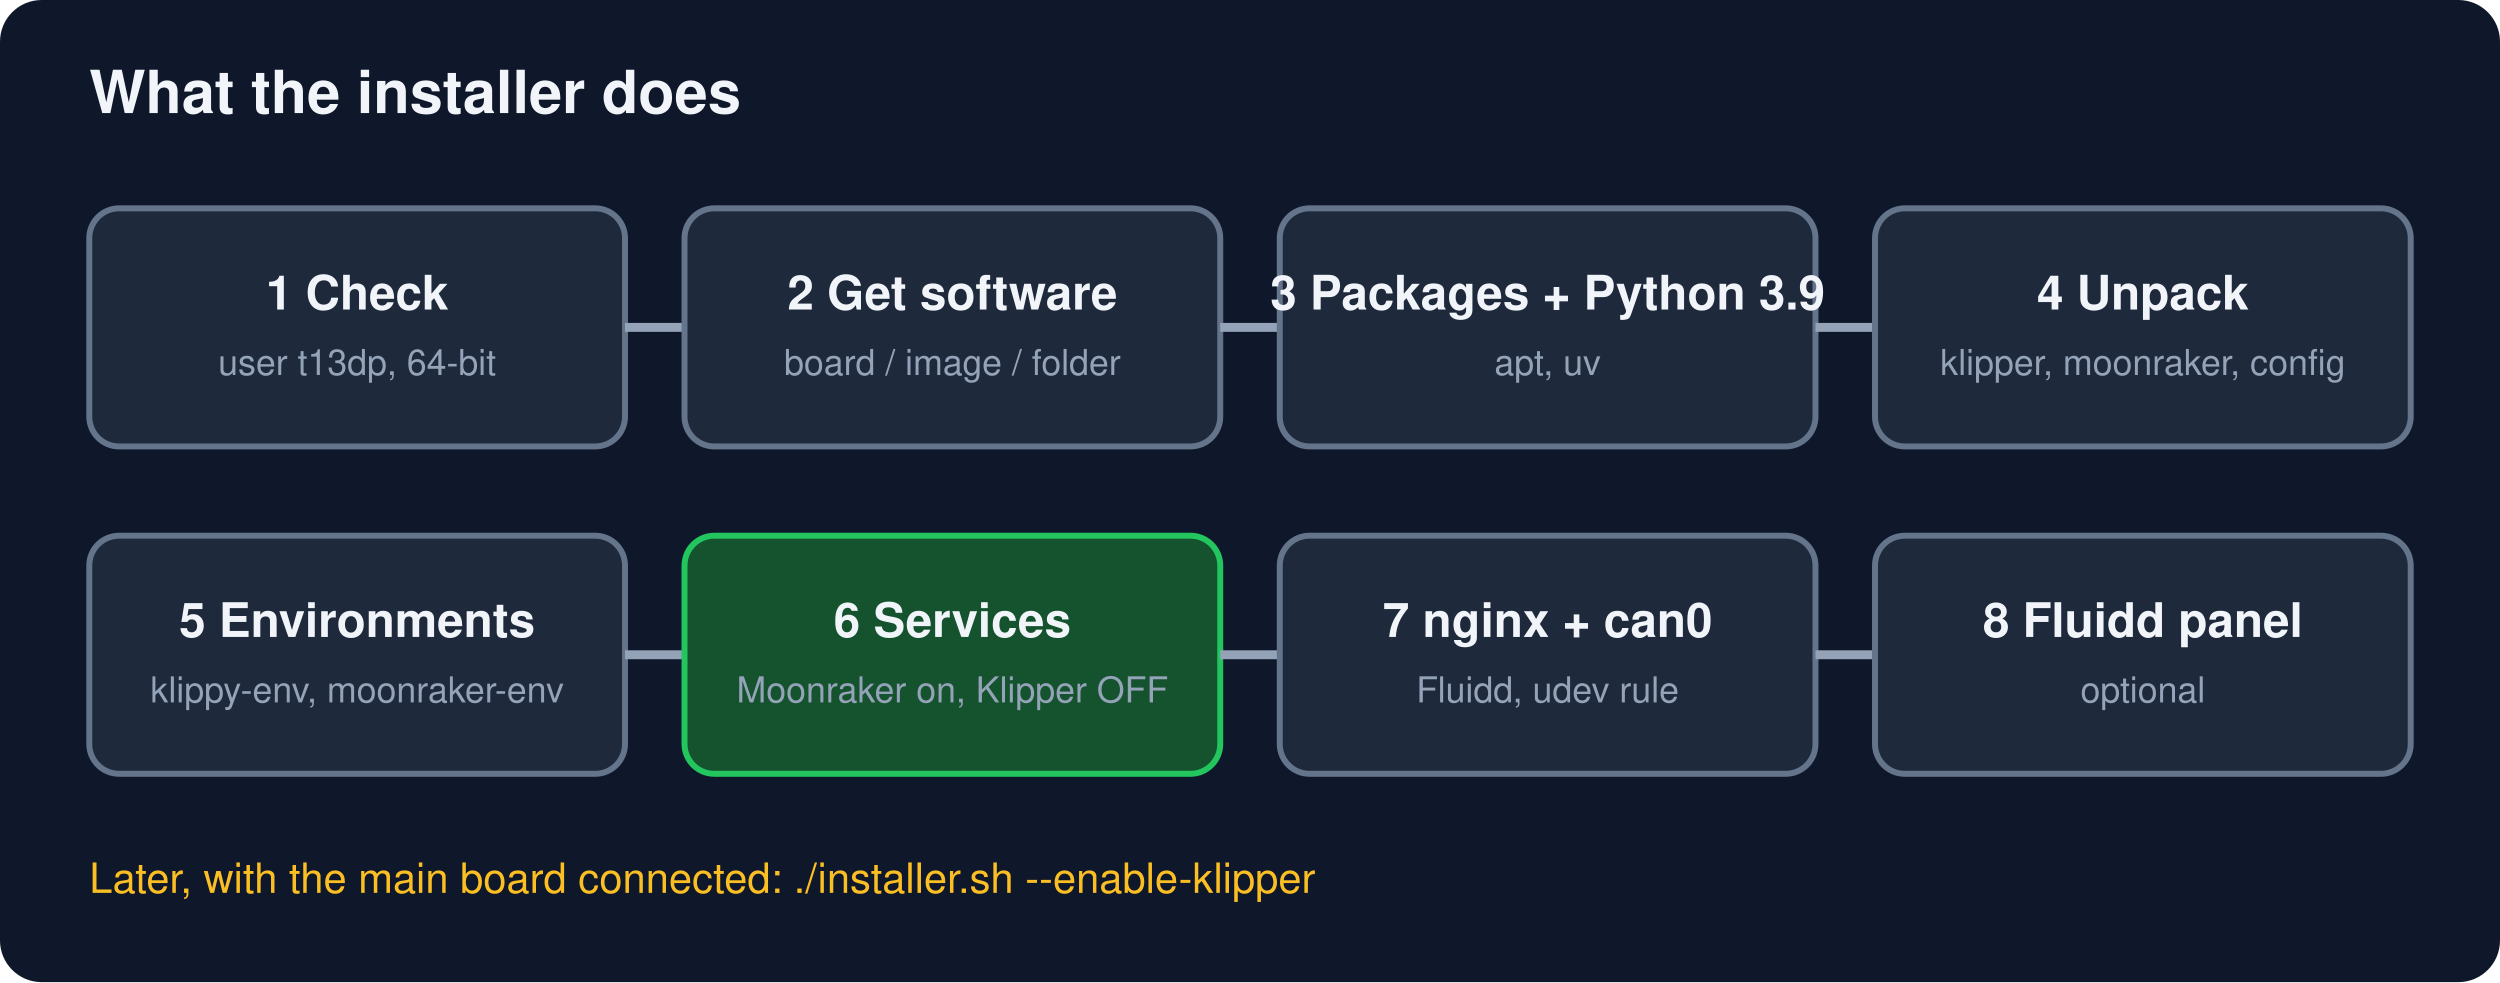
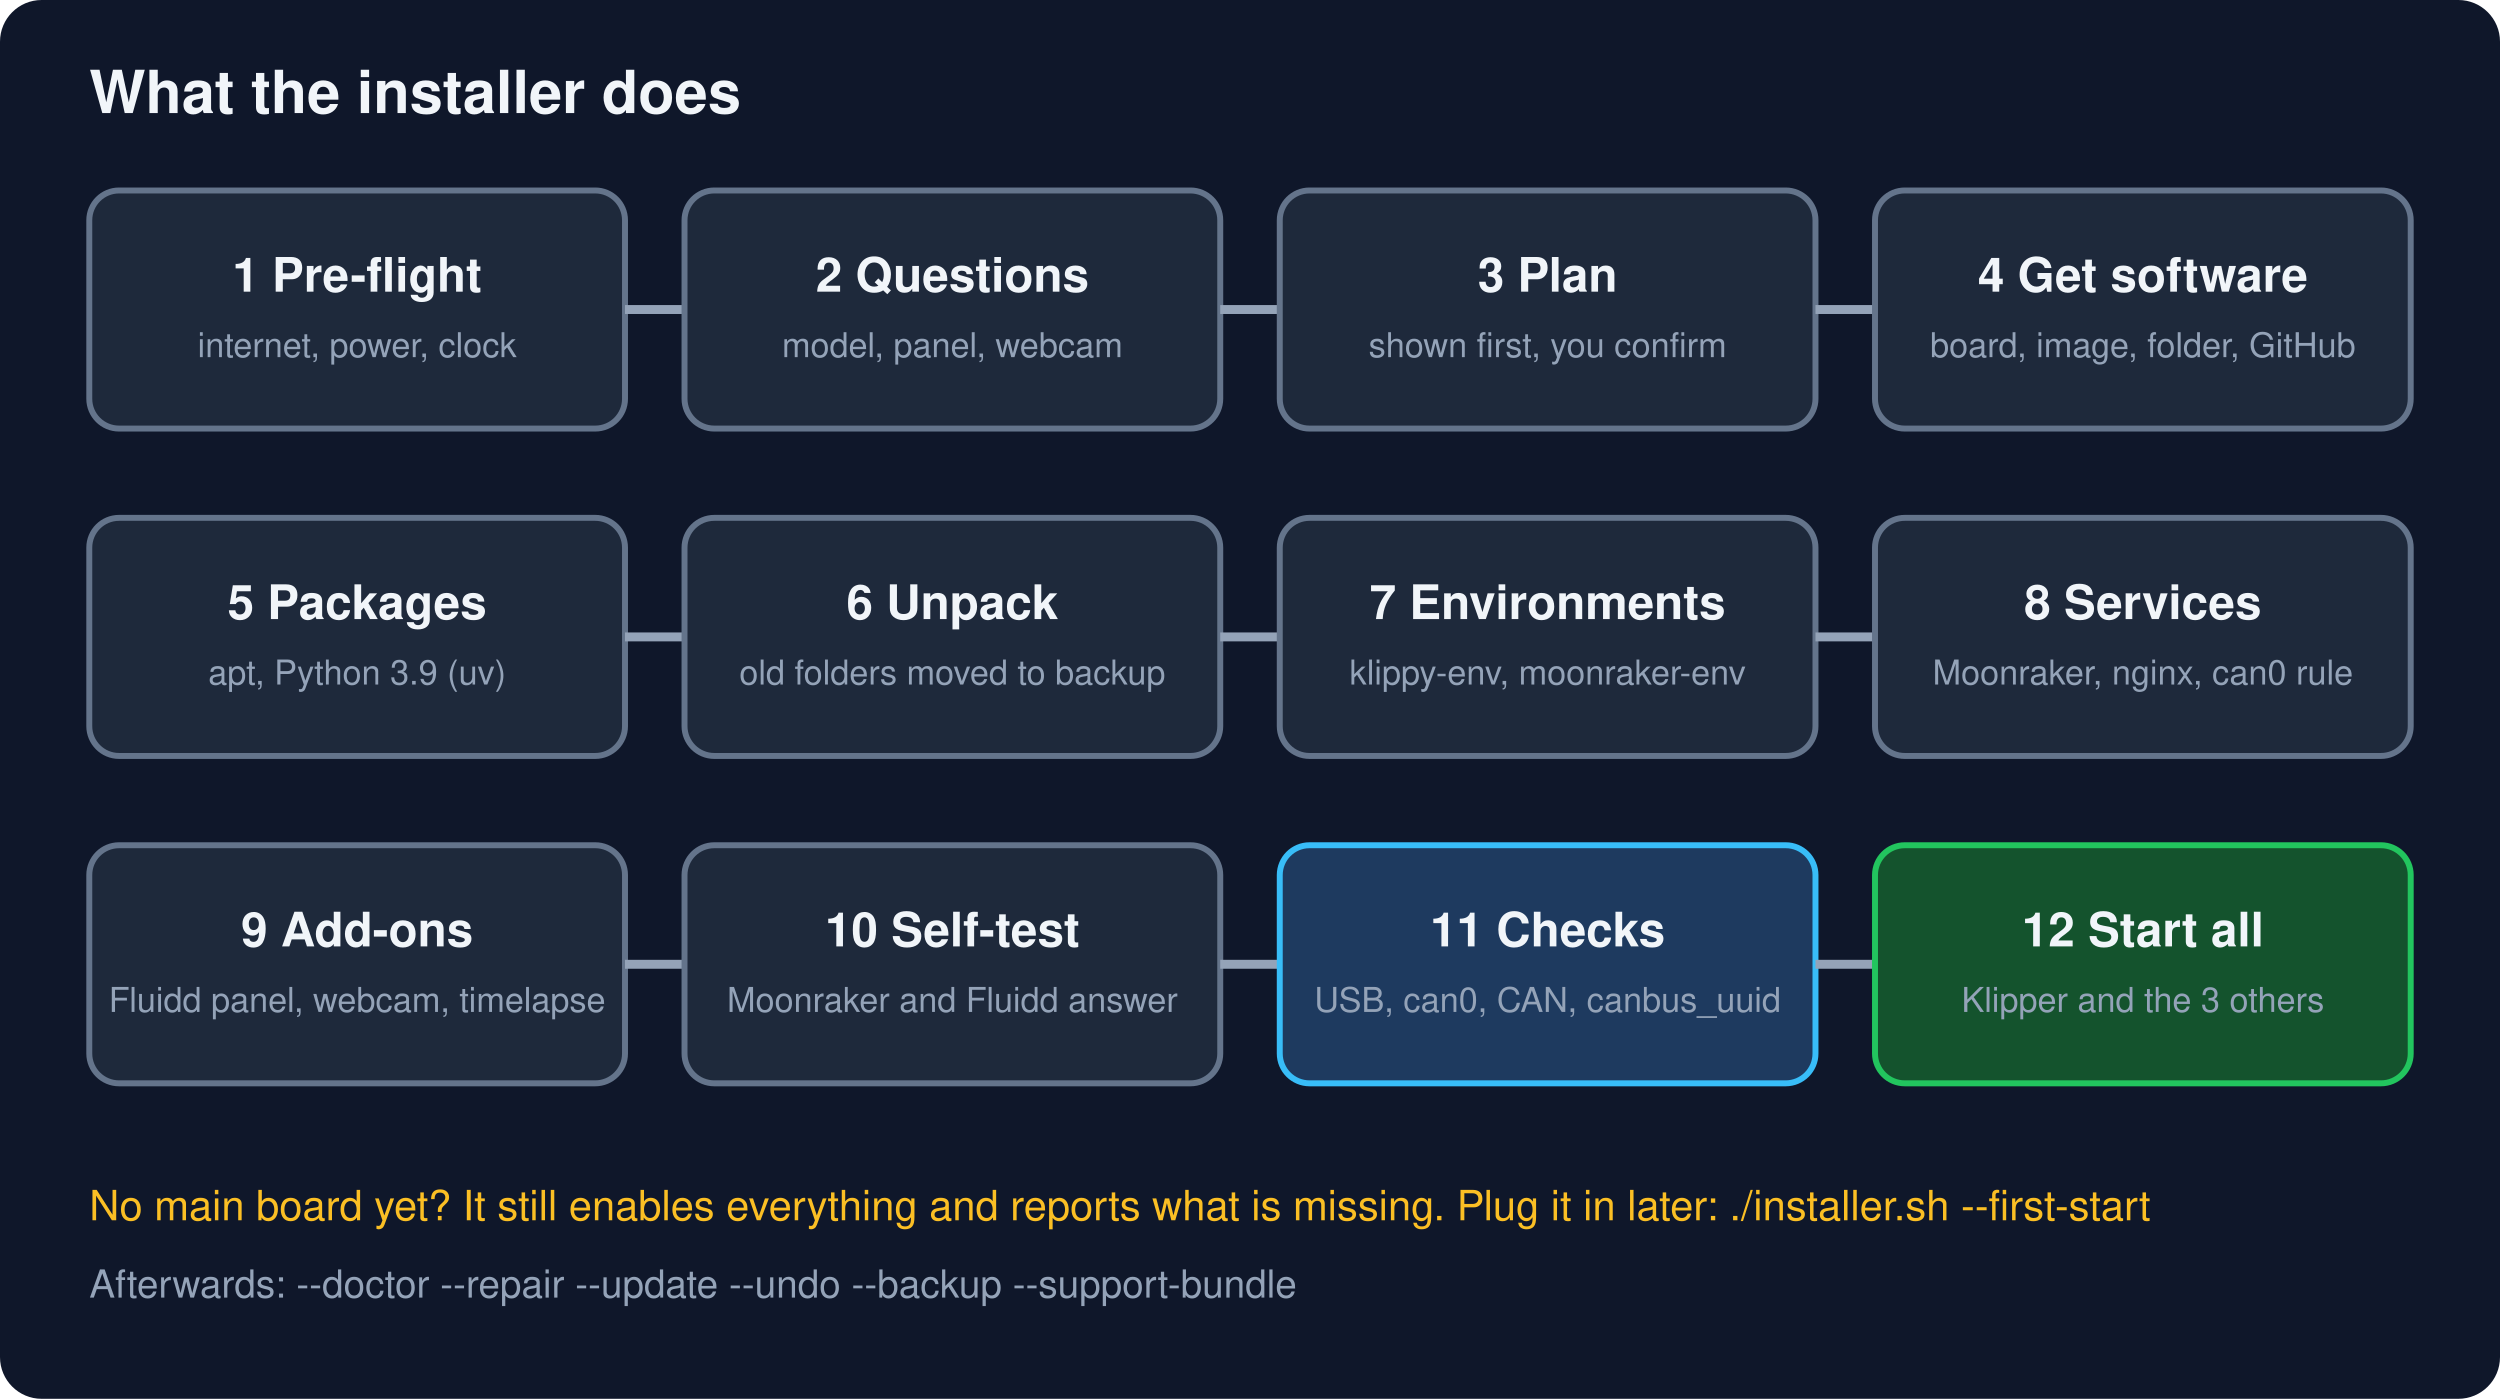
- <svg xmlns="http://www.w3.org/2000/svg" viewBox="0 0 840 330" width="840" height="330" font-family="Helvetica,Arial,sans-serif">
-   <rect width="840" height="330" rx="14" fill="#0f172a" />
+ <svg xmlns="http://www.w3.org/2000/svg" viewBox="0 0 840 470" width="840" height="470" font-family="Helvetica,Arial,sans-serif">
+   <rect width="840" height="470" rx="14" fill="#0f172a" />
  <text x="30" y="38" fill="#f1f5f9" font-size="20" font-weight="700">What the installer does</text>
-   <rect x="30" y="70" width="180" height="80" rx="10" fill="#1e293b" stroke="#64748b" stroke-width="2" />
-   <text x="120.0" y="104.0" text-anchor="middle" fill="#f1f5f9" font-size="16" font-weight="600">1  Check</text>
-   <text x="120.0" y="126.0" text-anchor="middle" fill="#94a3b8" font-size="12">user t13dp, 64-bit</text>
-   <line x1="210" y1="110" x2="230" y2="110" stroke="#94a3b8" stroke-width="3" />
-   <rect x="230" y="70" width="180" height="80" rx="10" fill="#1e293b" stroke="#64748b" stroke-width="2" />
-   <text x="320.0" y="104.0" text-anchor="middle" fill="#f1f5f9" font-size="16" font-weight="600">2  Get software</text>
-   <text x="320.0" y="126.0" text-anchor="middle" fill="#94a3b8" font-size="12">board / image / folder</text>
-   <line x1="410" y1="110" x2="430" y2="110" stroke="#94a3b8" stroke-width="3" />
-   <rect x="430" y="70" width="180" height="80" rx="10" fill="#1e293b" stroke="#64748b" stroke-width="2" />
-   <text x="520.0" y="104.0" text-anchor="middle" fill="#f1f5f9" font-size="16" font-weight="600">3  Packages + Python 3.9</text>
-   <text x="520.0" y="126.0" text-anchor="middle" fill="#94a3b8" font-size="12">apt, uv</text>
-   <line x1="610" y1="110" x2="630" y2="110" stroke="#94a3b8" stroke-width="3" />
-   <rect x="630" y="70" width="180" height="80" rx="10" fill="#1e293b" stroke="#64748b" stroke-width="2" />
-   <text x="720.0" y="104.0" text-anchor="middle" fill="#f1f5f9" font-size="16" font-weight="600">4  Unpack</text>
-   <text x="720.0" y="126.0" text-anchor="middle" fill="#94a3b8" font-size="12">klipper, moonraker, config</text>
-   <rect x="30" y="180" width="180" height="80" rx="10" fill="#1e293b" stroke="#64748b" stroke-width="2" />
-   <text x="120.0" y="214.0" text-anchor="middle" fill="#f1f5f9" font-size="16" font-weight="600">5  Environments</text>
-   <text x="120.0" y="236.0" text-anchor="middle" fill="#94a3b8" font-size="12">klippy-env, moonraker-env</text>
-   <line x1="210" y1="220" x2="230" y2="220" stroke="#94a3b8" stroke-width="3" />
-   <rect x="230" y="180" width="180" height="80" rx="10" fill="#14532d" stroke="#22c55e" stroke-width="2" />
-   <text x="320.0" y="214.0" text-anchor="middle" fill="#f1f5f9" font-size="16" font-weight="600">6  Services</text>
-   <text x="320.0" y="236.0" text-anchor="middle" fill="#94a3b8" font-size="12">Moonraker on, Klipper OFF</text>
-   <line x1="410" y1="220" x2="430" y2="220" stroke="#94a3b8" stroke-width="3" />
-   <rect x="430" y="180" width="180" height="80" rx="10" fill="#1e293b" stroke="#64748b" stroke-width="2" />
-   <text x="520.0" y="214.0" text-anchor="middle" fill="#f1f5f9" font-size="16" font-weight="600">7  nginx + can0</text>
-   <text x="520.0" y="236.0" text-anchor="middle" fill="#94a3b8" font-size="12">Fluidd, udev rule</text>
-   <line x1="610" y1="220" x2="630" y2="220" stroke="#94a3b8" stroke-width="3" />
-   <rect x="630" y="180" width="180" height="80" rx="10" fill="#1e293b" stroke="#64748b" stroke-width="2" />
-   <text x="720.0" y="214.0" text-anchor="middle" fill="#f1f5f9" font-size="16" font-weight="600">8  Fluidd panel</text>
-   <text x="720.0" y="236.0" text-anchor="middle" fill="#94a3b8" font-size="12">optional</text>
-   <text x="30" y="300" fill="#fbbf24" font-size="14">Later, with the main board connected: ./installer.sh --enable-klipper</text>
+   <rect x="30" y="64" width="180" height="80" rx="10" fill="#1e293b" stroke="#64748b" stroke-width="2" />
+   <text x="120" y="98" text-anchor="middle" fill="#f1f5f9" font-size="16" font-weight="600">1  Pre-flight</text>
+   <text x="120" y="120" text-anchor="middle" fill="#94a3b8" font-size="11.5">internet, power, clock</text>
+   <line x1="210" y1="104" x2="230" y2="104" stroke="#94a3b8" stroke-width="3" />
+   <rect x="230" y="64" width="180" height="80" rx="10" fill="#1e293b" stroke="#64748b" stroke-width="2" />
+   <text x="320" y="98" text-anchor="middle" fill="#f1f5f9" font-size="16" font-weight="600">2  Questions</text>
+   <text x="320" y="120" text-anchor="middle" fill="#94a3b8" font-size="11.5">model, panel, webcam</text>
+   <line x1="410" y1="104" x2="430" y2="104" stroke="#94a3b8" stroke-width="3" />
+   <rect x="430" y="64" width="180" height="80" rx="10" fill="#1e293b" stroke="#64748b" stroke-width="2" />
+   <text x="520" y="98" text-anchor="middle" fill="#f1f5f9" font-size="16" font-weight="600">3  Plan</text>
+   <text x="520" y="120" text-anchor="middle" fill="#94a3b8" font-size="11.5">shown first, you confirm</text>
+   <line x1="610" y1="104" x2="630" y2="104" stroke="#94a3b8" stroke-width="3" />
+   <rect x="630" y="64" width="180" height="80" rx="10" fill="#1e293b" stroke="#64748b" stroke-width="2" />
+   <text x="720" y="98" text-anchor="middle" fill="#f1f5f9" font-size="16" font-weight="600">4  Get software</text>
+   <text x="720" y="120" text-anchor="middle" fill="#94a3b8" font-size="11.5">board, image, folder, GitHub</text>
+   <rect x="30" y="174" width="180" height="80" rx="10" fill="#1e293b" stroke="#64748b" stroke-width="2" />
+   <text x="120" y="208" text-anchor="middle" fill="#f1f5f9" font-size="16" font-weight="600">5  Packages</text>
+   <text x="120" y="230" text-anchor="middle" fill="#94a3b8" font-size="11.5">apt, Python 3.9 (uv)</text>
+   <line x1="210" y1="214" x2="230" y2="214" stroke="#94a3b8" stroke-width="3" />
+   <rect x="230" y="174" width="180" height="80" rx="10" fill="#1e293b" stroke="#64748b" stroke-width="2" />
+   <text x="320" y="208" text-anchor="middle" fill="#f1f5f9" font-size="16" font-weight="600">6  Unpack</text>
+   <text x="320" y="230" text-anchor="middle" fill="#94a3b8" font-size="11.5">old folders moved to backup</text>
+   <line x1="410" y1="214" x2="430" y2="214" stroke="#94a3b8" stroke-width="3" />
+   <rect x="430" y="174" width="180" height="80" rx="10" fill="#1e293b" stroke="#64748b" stroke-width="2" />
+   <text x="520" y="208" text-anchor="middle" fill="#f1f5f9" font-size="16" font-weight="600">7  Environments</text>
+   <text x="520" y="230" text-anchor="middle" fill="#94a3b8" font-size="11.5">klippy-env, moonraker-env</text>
+   <line x1="610" y1="214" x2="630" y2="214" stroke="#94a3b8" stroke-width="3" />
+   <rect x="630" y="174" width="180" height="80" rx="10" fill="#1e293b" stroke="#64748b" stroke-width="2" />
+   <text x="720" y="208" text-anchor="middle" fill="#f1f5f9" font-size="16" font-weight="600">8  Services</text>
+   <text x="720" y="230" text-anchor="middle" fill="#94a3b8" font-size="11.5">Moonraker, nginx, can0 rule</text>
+   <rect x="30" y="284" width="180" height="80" rx="10" fill="#1e293b" stroke="#64748b" stroke-width="2" />
+   <text x="120" y="318" text-anchor="middle" fill="#f1f5f9" font-size="16" font-weight="600">9  Add-ons</text>
+   <text x="120" y="340" text-anchor="middle" fill="#94a3b8" font-size="11.5">Fluidd panel, webcam, timelapse</text>
+   <line x1="210" y1="324" x2="230" y2="324" stroke="#94a3b8" stroke-width="3" />
+   <rect x="230" y="284" width="180" height="80" rx="10" fill="#1e293b" stroke="#64748b" stroke-width="2" />
+   <text x="320" y="318" text-anchor="middle" fill="#f1f5f9" font-size="16" font-weight="600">10  Self-test</text>
+   <text x="320" y="340" text-anchor="middle" fill="#94a3b8" font-size="11.5">Moonraker and Fluidd answer</text>
+   <line x1="410" y1="324" x2="430" y2="324" stroke="#94a3b8" stroke-width="3" />
+   <rect x="430" y="284" width="180" height="80" rx="10" fill="#1e3a5f" stroke="#38bdf8" stroke-width="2" />
+   <text x="520" y="318" text-anchor="middle" fill="#f1f5f9" font-size="16" font-weight="600">11  Checks</text>
+   <text x="520" y="340" text-anchor="middle" fill="#94a3b8" font-size="11.5">USB, can0, CAN, canbus_uuid</text>
+   <line x1="610" y1="324" x2="630" y2="324" stroke="#94a3b8" stroke-width="3" />
+   <rect x="630" y="284" width="180" height="80" rx="10" fill="#14532d" stroke="#22c55e" stroke-width="2" />
+   <text x="720" y="318" text-anchor="middle" fill="#f1f5f9" font-size="16" font-weight="600">12  Start all</text>
+   <text x="720" y="340" text-anchor="middle" fill="#94a3b8" font-size="11.5">Klipper and the 3 others</text>
+   <text x="30" y="410" fill="#fbbf24" font-size="14">No main board yet? It still enables everything and reports what is missing. Plug it in later: ./installer.sh --first-start</text>
+   <text x="30" y="436" fill="#94a3b8" font-size="13">Afterwards: --doctor  --repair  --update  --undo  --backup  --support-bundle</text>
</svg>
